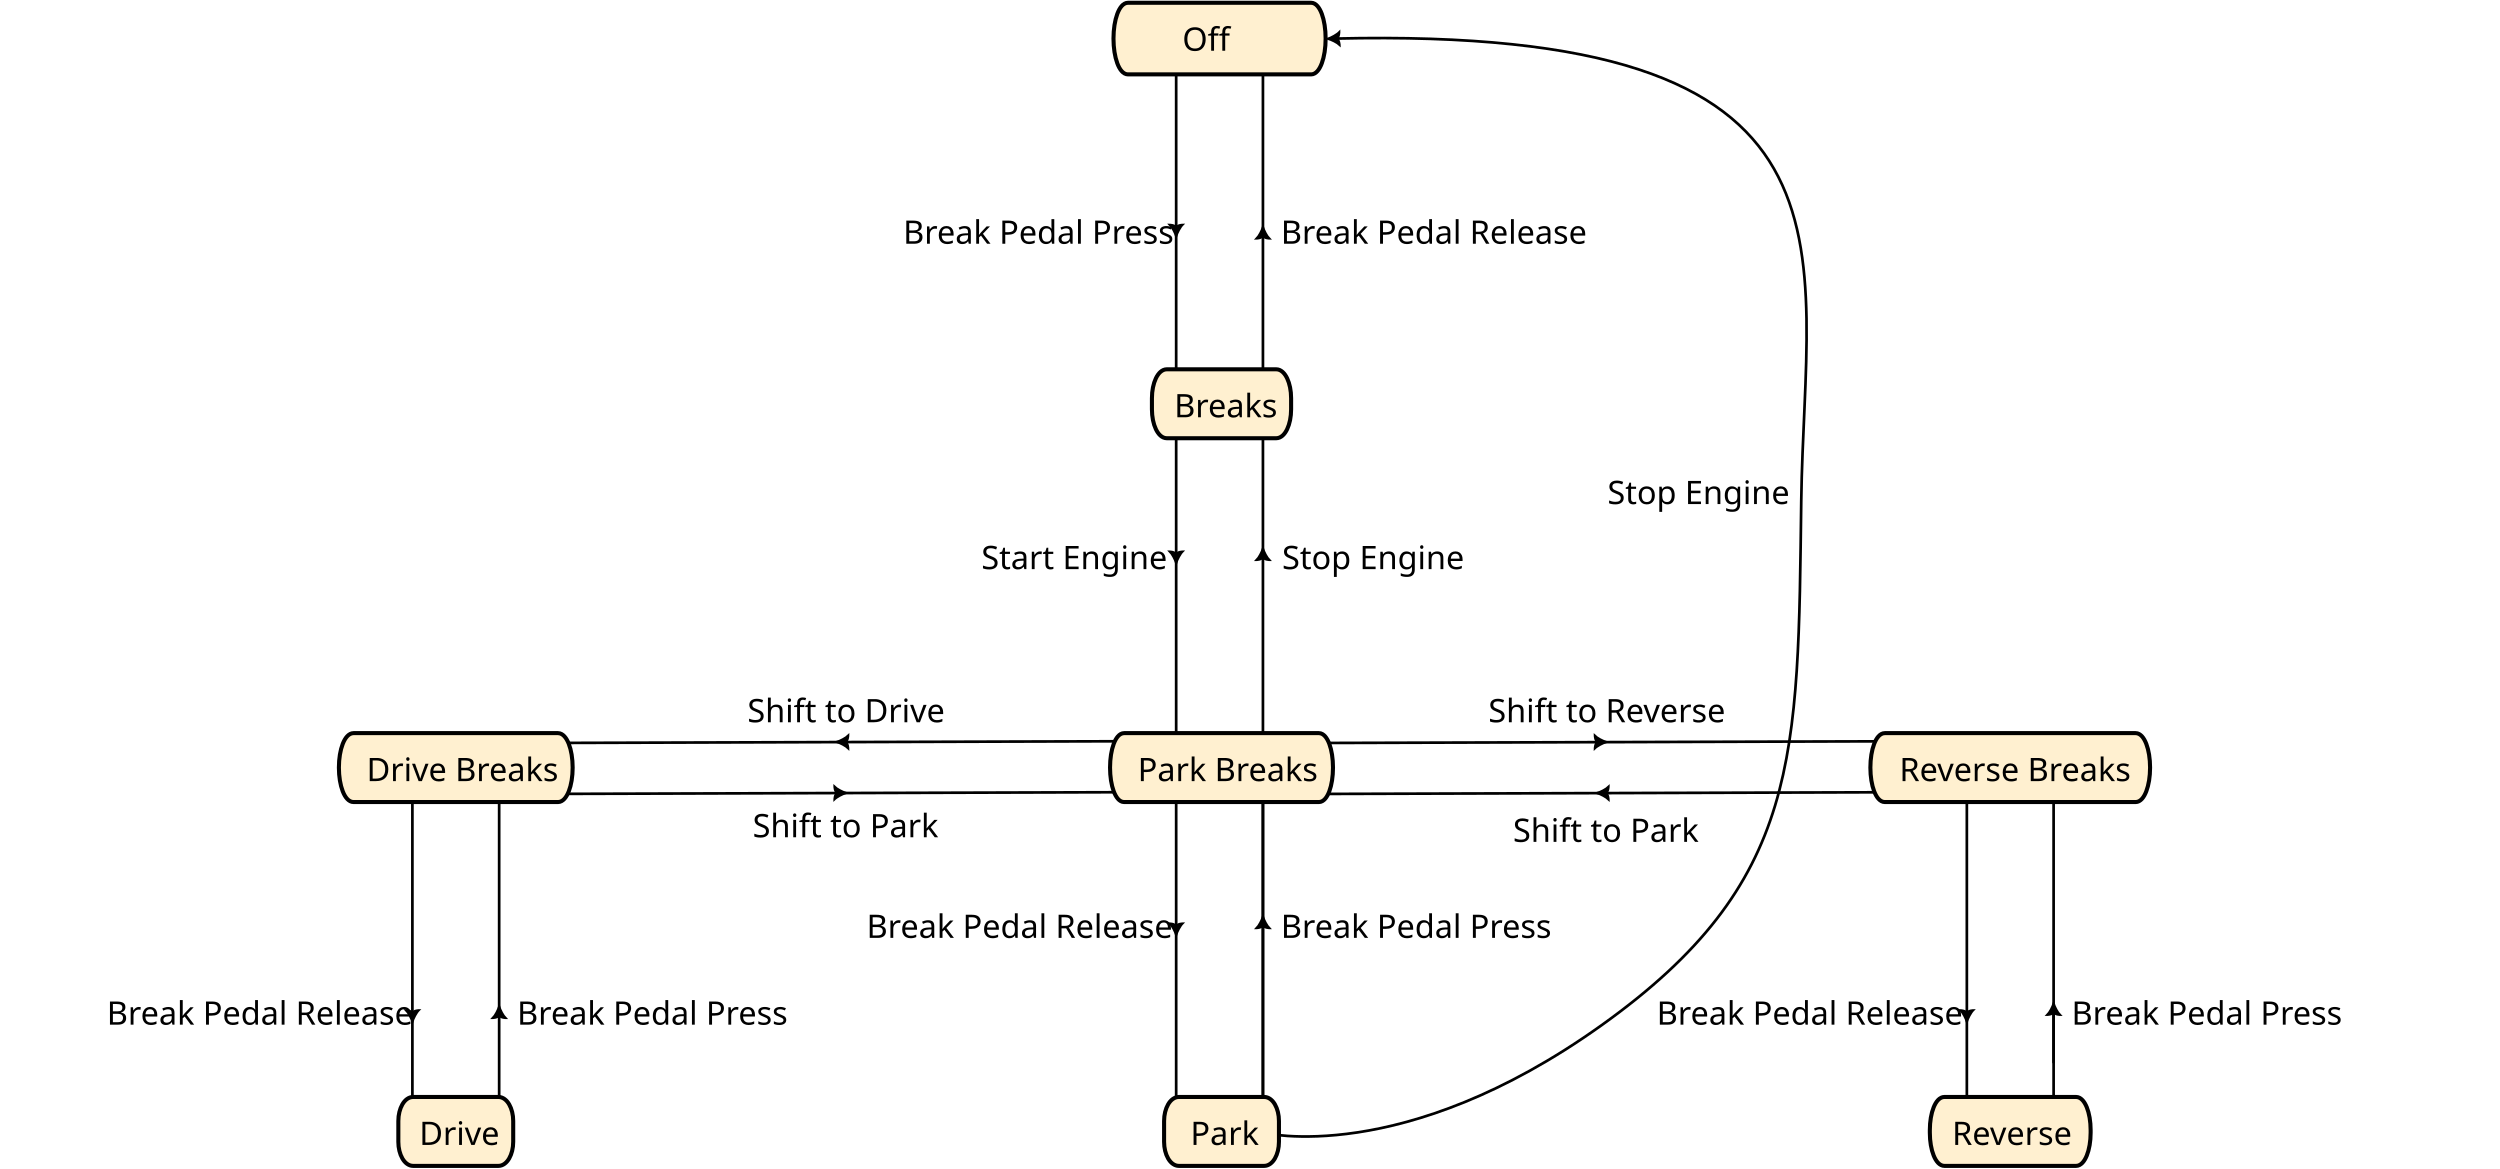
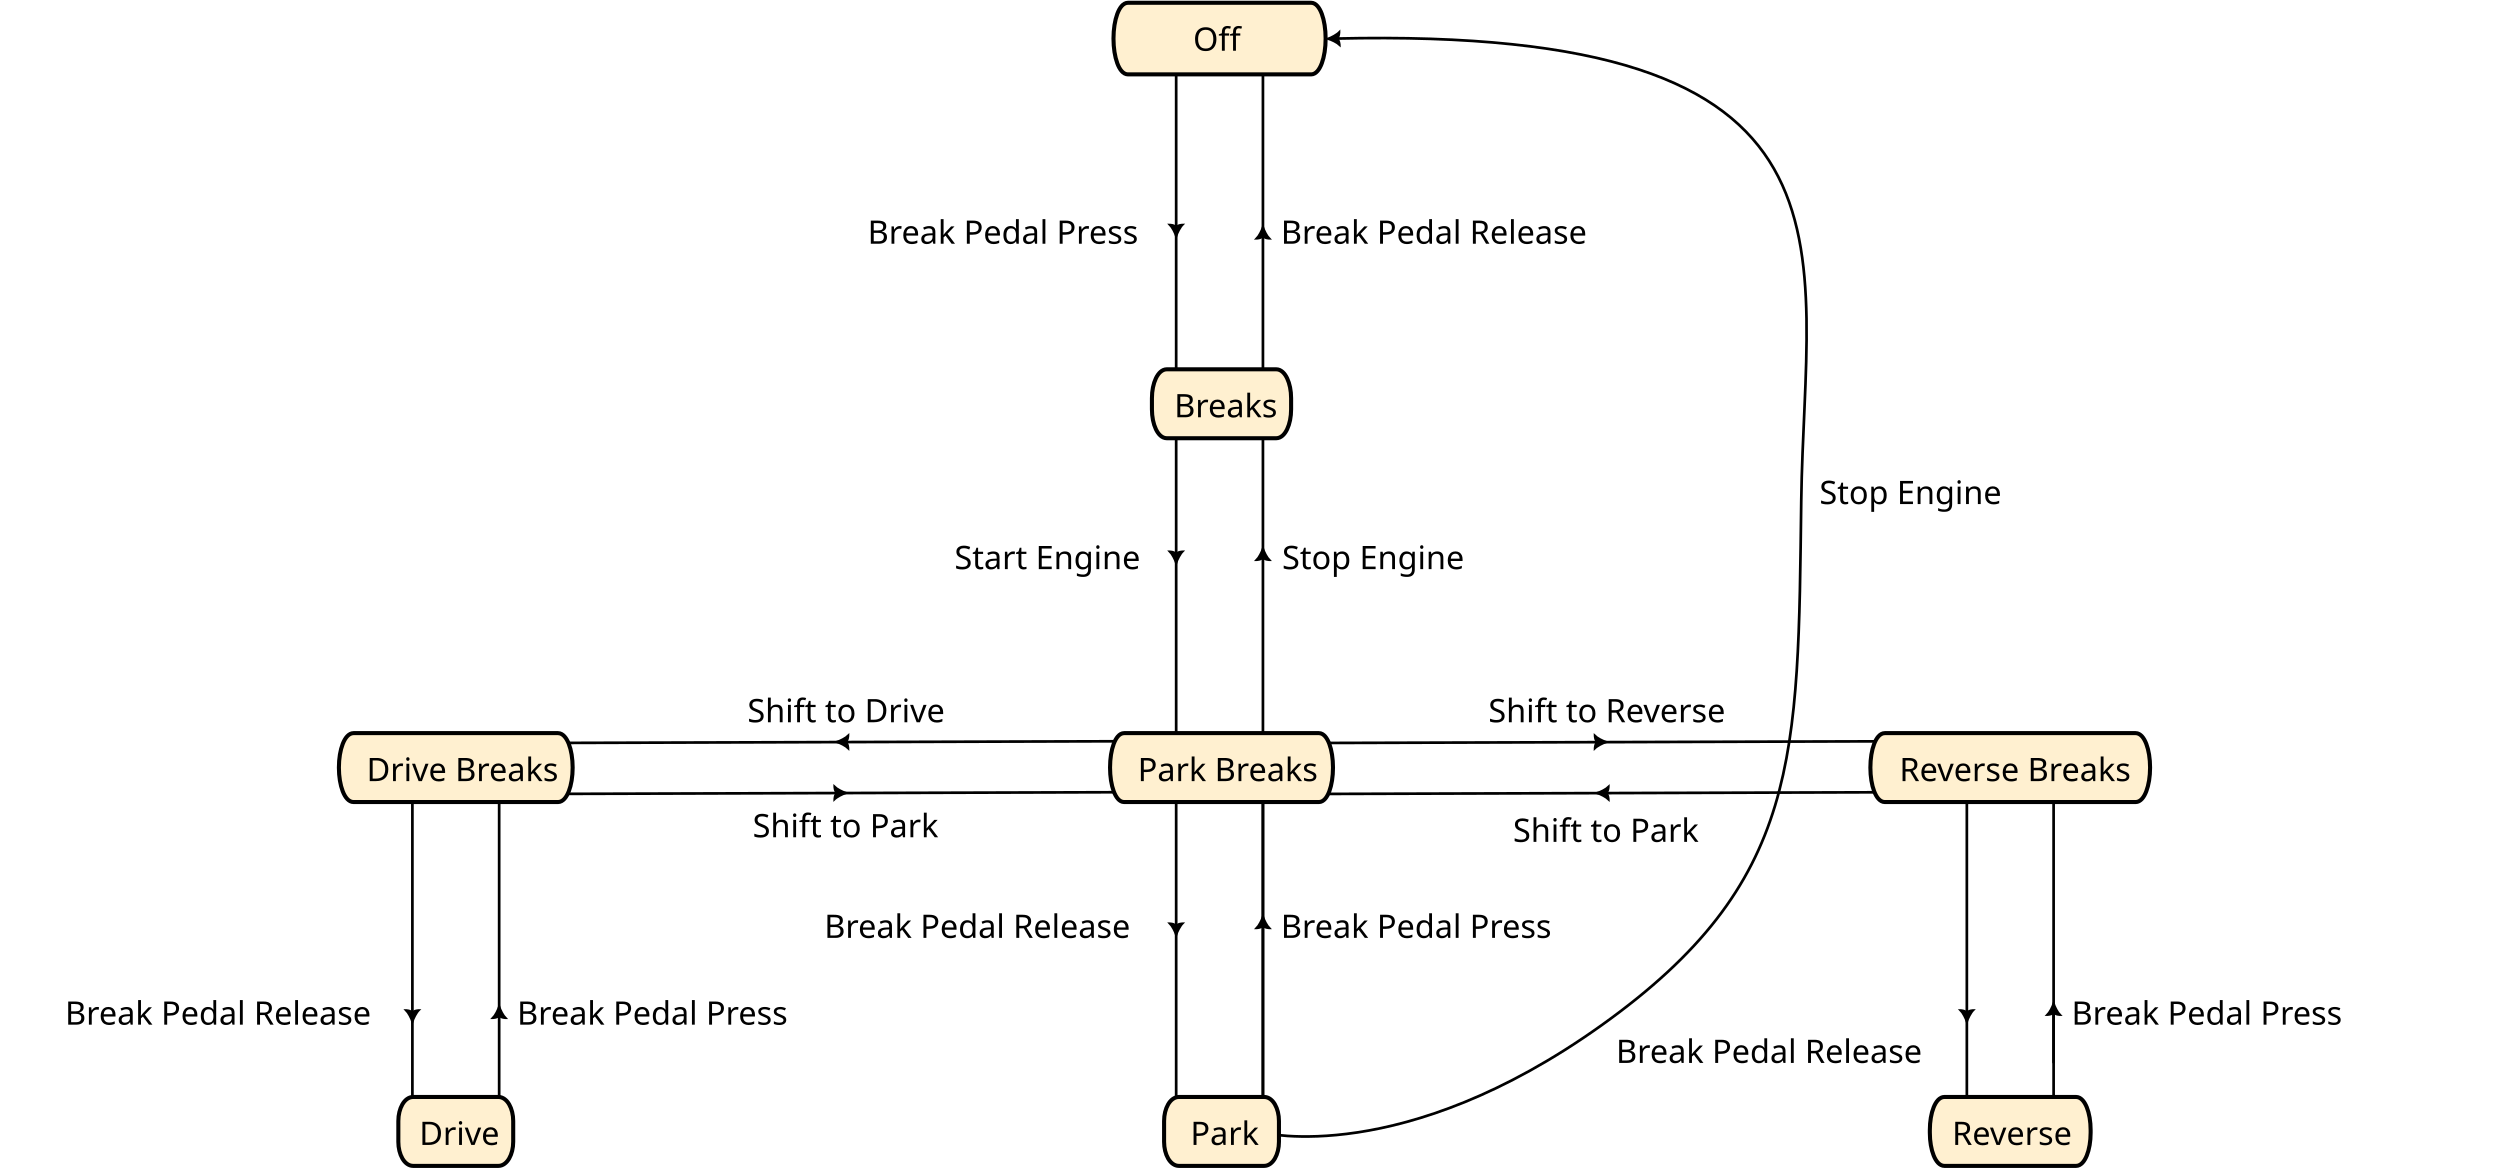
<svg xmlns="http://www.w3.org/2000/svg" viewBox="0 78 922 431">
  <style>
       path { fill:black; stroke:black;stroke-width:1;stroke-linecap:round;paint-order:stroke fill markers; }
       path.state { fill:#FFF0D0; stroke-width:3; }
       path.arrow-start, path.arrow-end { fill:black;stroke:#000000;stroke-width:1;stroke-linecap:round;paint-order:stroke fill markers; }
       path.arrow-start { marker-start:url(#arrow) }
       path.arrow-end { marker-end:url(#arrow) }
-        text { fill:black; stroke:none; font-family: Tahoma, sans-serif; font-size:11.959px; }
+        text { fill:black; stroke:none; font-family: sans-serif; font-size:11.959px; }
   </style>
  <defs>
    <marker style="overflow:visible" id="arrow" refX="0" refY="0" orient="auto-start-reverse" markerWidth="1" markerHeight="1" viewBox="0 0 1 1" preserveAspectRatio="xMidYMid">
      <path transform="scale(0.5)" style="fill:context-stroke;fill-rule:evenodd;stroke:context-stroke;stroke-width:1pt" d="m 6,0 c -3,1 -7,3 -9,5 0,0 0,-4 2,-5 -2,-1 -2,-5 -2,-5 2,2 6,4 9,5 z" />
    </marker>
  </defs>
-   <path style="fill:none;stroke:#000000;stroke-width:1.002;stroke-linecap:round;stroke-dasharray:none;marker-end:url(#arrow);paint-order:stroke fill markers" d="m 465.772,495.741 c 0,0 51.333,12.942 124.931,-39.668 73.597,-52.61 72.352,-98.717 73.597,-193.359 1.246,-94.642 29.155,-175.144 -171.75,-170.485" id="new1" />
+   <path style="fill:none;stroke:#000000;stroke-width:1.002;stroke-linecap:round;stroke-dasharray:none;marker-end:url(#arrow);paint-order:stroke fill markers" d="m 465.772,495.741 c 0,0 51.333,12.942 124.931,-39.668 73.597,-52.61 72.352,-98.717 73.597,-193.359 1.246,-94.642 29.155,-175.144 -171.75,-170.485" />
  <text x="592.822" y="263.891" id="new2" style="font-size:11.959px;font-family:Tahoma, sans-serif;fill:#000000;stroke:none">
-     <tspan x="592.822" y="263.891" id="tspan24-4">Stop Engine</tspan>
+     <tspan x="671" y="263.891">Stop Engine</tspan>
  </text>
  <path d="m 189.018,352.04 236.064,-0.699" />
  <path d="m 189.018,370.835 236.064,-0.699" />
  <path d="m 477.019,352.04 236.064,-0.699" />
  <path d="m 477.019,370.835 236.064,-0.699" />
  <path d="M 465.772,225.309 V 359.741" />
  <path d="M 465.772,361.309 V 495.741" />
  <path d="M 433.772,97.308 V 231.741" />
  <path d="M 433.772,233.309 V 367.741" />
  <path d="M 433.772,353.309 V 487.741" />
  <path d="M 465.772,97.308 V 231.741" />
  <path class="state" vector-effect="non-scaling-stroke" fill-rule="evenodd" d="m 411.402,92.23 c 0,-6.88 2.061,-12.458 4.604,-12.458 h 67.53 c 2.543,0 4.604,5.577 4.604,12.458 0,6.88 -2.061,12.458 -4.604,12.458 h -67.53 c -2.543,0 -4.604,-5.577 -4.604,-12.458" />
-   <text x="417.382" y="96.714" xml:space="preserve">      Off      </text>
+   <text x="440" y="96.714" xml:space="preserve">Off</text>
  <path class="state" vector-effect="non-scaling-stroke" fill-rule="evenodd" d="m 425.581,224.875 c 0,-5.482 2.119,-9.926 4.734,-9.926 h 40.362 c 2.614,0 4.734,4.444 4.734,9.926 v 4.066 c 0,5.482 -2.119,9.926 -4.734,9.926 h -40.362 c -2.614,0 -4.734,-4.444 -4.734,-9.926 v -4.066" />
  <text xml:space="preserve" x="433.055" y="231.891">Breaks</text>
-   <text xml:space="preserve" x="361.915" y="287.891">Start Engine</text>
+   <text xml:space="preserve" x="352" y="287.891">Start Engine</text>
  <text xml:space="preserve" x="333.091" y="167.891">
-     <tspan x="333.091" y="167.891">Break Pedal Press</tspan>
+     <tspan x="320" y="167.891">Break Pedal Press</tspan>
  </text>
  <text x="275.635" y="344.359">
    <tspan x="275.635" y="344.359">Shift to Drive</tspan>
  </text>
  <text x="548.904" y="344.359">
    <tspan x="548.904" y="344.359">Shift to Reverse</tspan>
  </text>
  <text x="277.58" y="386.781">
    <tspan x="277.58" y="386.781">Shift to Park</tspan>
  </text>
  <text x="557.993" y="388.48">
    <tspan x="557.993" y="388.48">Shift to Park</tspan>
  </text>
  <text x="472.39" y="167.891">
    <tspan x="472.39" y="167.891">Break Pedal Release</tspan>
  </text>
  <text x="51.409" y="455.892">
-     <tspan x="39.4" y="455.892">Break Pedal Release</tspan>
+     <tspan x="24" y="455.892">Break Pedal Release</tspan>
  </text>
  <text x="190.708" y="455.892">
    <tspan x="190.708" y="455.892">Break Pedal Press</tspan>
  </text>
  <text x="624.693" y="455.892">
-     <tspan x="611" y="455.892">Break Pedal Release</tspan>
+     <tspan x="596" y="470">Break Pedal Release</tspan>
  </text>
  <text x="763.992" y="455.892">
    <tspan x="763.992" y="455.892">Break Pedal Press</tspan>
  </text>
  <text x="472.822" y="287.891">
    <tspan x="472.822" y="287.891">Stop Engine</tspan>
  </text>
  <path vector-effect="non-scaling-stroke" fill-rule="evenodd" d="m 430.065,491.442 c 0,-4.491 2.104,-8.132 4.699,-8.132 h 31.463 c 2.595,0 4.699,3.641 4.699,8.132 v 7.654 c 0,4.491 -2.104,8.132 -4.699,8.132 H 434.764 c -2.595,0 -4.699,-3.641 -4.699,-8.132 v -7.654" style="font-style:normal;font-weight:400;font-size:11px;font-family:'MS Shell Dlg 2';fill-opacity:1;stroke:#000000;stroke-width:0.997;stroke-linecap:square;stroke-linejoin:bevel;stroke-opacity:1" />
  <text x="439.035" y="500.252">Park</text>
  <path d="M 465.772,361.309 V 495.741" />
  <path d="M 152.089,353.309 V 487.741" />
  <path d="M 184.09,361.309 V 495.741" />
  <path d="M 725.373,353.309 V 487.741" />
  <path d="M 757.373,361.309 V 495.741" />
  <path class="state" vector-effect="non-scaling-stroke" fill-rule="evenodd" d="m 430.065,491.442 c 0,-4.491 2.104,-8.132 4.699,-8.132 h 31.463 c 2.595,0 4.699,3.641 4.699,8.132 v 7.654 c 0,4.491 -2.104,8.132 -4.699,8.132 H 434.764 c -2.595,0 -4.699,-3.641 -4.699,-8.132 v -7.654" />
  <text class="state" x="439.035" y="500.252">Park</text>
  <path class="state" vector-effect="non-scaling-stroke" fill-rule="evenodd" d="m 125.734,361.088 c 0,-6.605 2.086,-11.959 4.659,-11.959 h 75.393 c 2.573,0 4.659,5.354 4.659,11.959 0,6.605 -2.086,11.959 -4.659,11.959 h -75.393 c -2.573,0 -4.659,-5.354 -4.659,-11.959" />
  <text class="state" x="135.202" y="366.071">Drive Breaks</text>
  <path class="state" vector-effect="non-scaling-stroke" fill-rule="evenodd" d="m 147.659,491.442 c 0,-4.491 2.104,-8.132 4.699,-8.132 h 31.463 c 2.595,0 4.699,3.641 4.699,8.132 v 7.654 c 0,4.491 -2.104,8.132 -4.699,8.132 h -31.463 c -2.595,0 -4.699,-3.641 -4.699,-8.132 v -7.654" />
  <text class="state" x="154.635" y="500.252">Drive</text>
  <path class="state" vector-effect="non-scaling-stroke" fill-rule="evenodd" d="m 690.546,361.088 c 0,-6.605 2.048,-11.959 4.574,-11.959 h 92.505 c 2.526,0 4.574,5.354 4.574,11.959 0,6.605 -2.048,11.959 -4.574,11.959 h -92.505 c -2.526,0 -4.574,-5.354 -4.574,-11.959" />
  <text x="700.512" y="366.071">Reverse Breaks</text>
  <path class="state" vector-effect="non-scaling-stroke" fill-rule="evenodd" d="m 712.472,494.79 c 0,-6.341 2.07,-11.481 4.624,-11.481 h 48.555 c 2.554,0 4.624,5.14 4.624,11.481 v 0.957 c 0,6.341 -2.07,11.481 -4.624,11.481 h -48.555 c -2.554,0 -4.624,-5.14 -4.624,-11.481 v -0.957" />
  <text x="719.946" y="500.252">Reverse</text>
  <path class="state" vector-effect="non-scaling-stroke" fill-rule="evenodd" d="m 410.133,361.088 c 0,-6.605 1.988,-11.959 4.44,-11.959 h 71.845 c 2.452,0 4.44,5.354 4.44,11.959 0,6.605 -1.988,11.959 -4.44,11.959 H 414.573 c -2.452,0 -4.44,-5.354 -4.44,-11.959" />
  <text x="419.601" y="366.071">Park Breaks</text>
  <text x="635.474" y="-20.297">
    <tspan style="stroke-width:1" x="635.474" y="-20.297" />
  </text>
  <text x="333.091" y="423.892">
-     <tspan x="319.6" y="423.892">Break Pedal Release</tspan>
+     <tspan x="304" y="423.892">Break Pedal Release</tspan>
  </text>
  <text x="472.39" y="423.892">
    <tspan x="472.39" y="423.892">Break Pedal Press</tspan>
  </text>
  <path class="arrow-end" d="m 433.772,162.322 v 0.004" />
  <path class="arrow-end" d="m 433.772,282.84 v 0.004" />
  <path class="arrow-start" d="m 465.772,164.549 v 0.004" />
  <path class="arrow-start" d="m 465.772,283.093 v 0.004" />
  <path class="arrow-end" d="m 433.772,420.01 v 0.004" />
  <path class="arrow-start" d="m 465.772,418.861 v 0.004" />
  <path class="arrow-end" d="m 152.089,452.008 v 0.004" />
  <path class="arrow-start" d="m 184.09,452.012 v 0.004" />
  <path class="arrow-end" d="m 725.373,452.008 v 0.004" />
  <path class="arrow-start" d="m 757.373,450.86 v 18.898" />
  <path class="arrow-end" d="m 309.179,370.449 v 0" />
  <path class="arrow-end" d="m 589.592,351.664 v 0" />
  <path class="arrow-start" d="m 311.4,351.629 v 0" />
  <path class="arrow-start" d="m 591.813,370.486 v 0" />
</svg>
